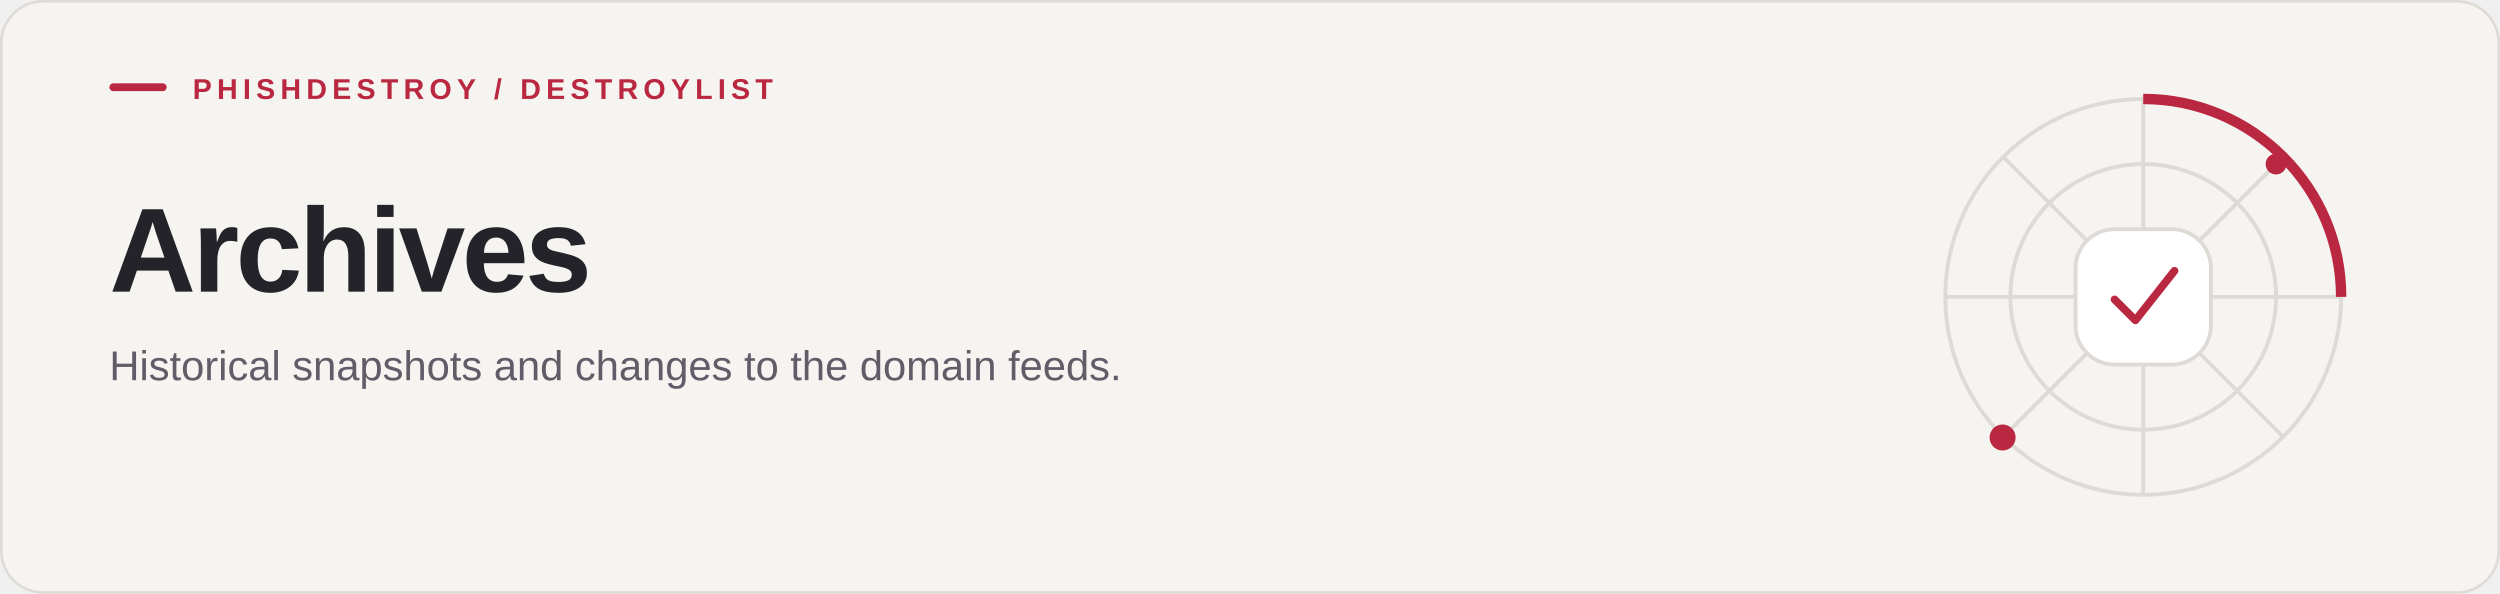
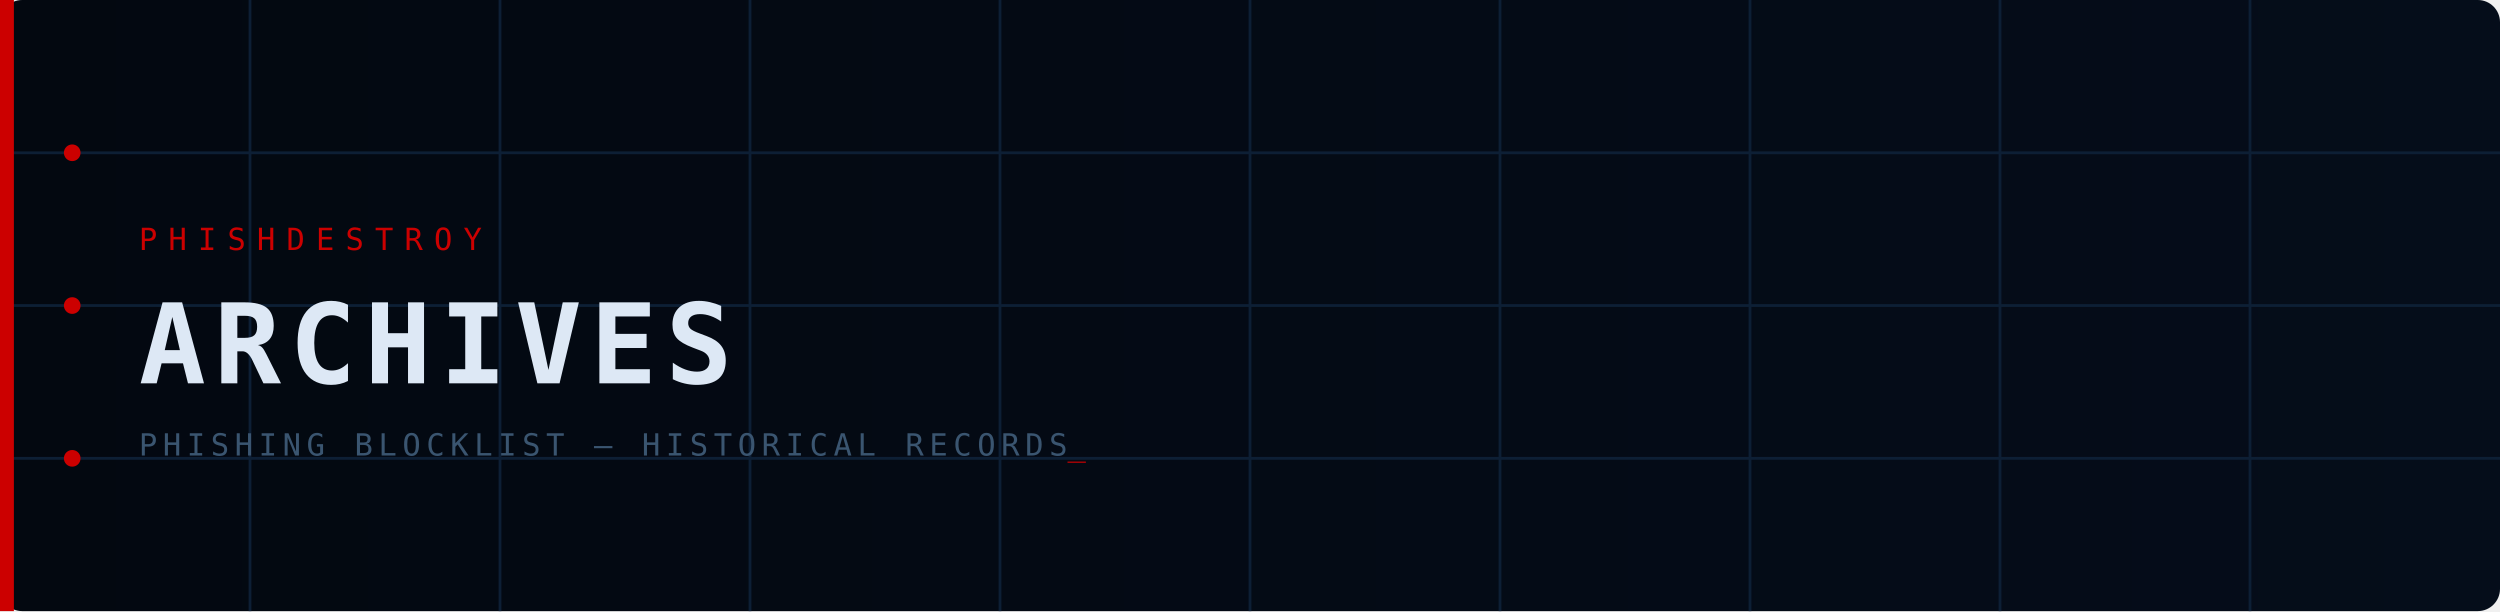
- <svg xmlns="http://www.w3.org/2000/svg" width="960" height="228" viewBox="0 0 960 228" role="img" aria-labelledby="title desc">
-   <style>
-     .bg{fill:#f6f4f1}.border,.line{stroke:#dedbd7}.title{fill:#25232a}.muted{fill:#615d68}.accent{stroke:#b92740}.label,.dot{fill:#b92740}.panel{fill:#fff;stroke:#dedbd7}
-     @media(prefers-color-scheme:dark){.bg{fill:#191b22}.border,.line{stroke:#363943}.title{fill:#f4f1ee}.muted{fill:#b9b7c1}.accent{stroke:#ef8496}.label,.dot{fill:#ef8496}.panel{fill:#242730;stroke:#464955}}
-   </style>
-   <rect class="bg border" x=".5" y=".5" width="959" height="227" rx="16" />
-   <rect class="dot" x="42" y="32" width="22" height="3" rx="1.5" />
-   <text class="label" x="74" y="38" font-family="Arial,Helvetica,sans-serif" font-size="11" font-weight="700" letter-spacing="2">PHISHDESTROY / DESTROYLIST</text>
-   <text class="title" x="42" y="112" font-family="Arial,Helvetica,sans-serif" font-size="46" font-weight="700" letter-spacing="-1.3">
-     <tspan x="42" dy="0">Archives</tspan>
+ <svg xmlns="http://www.w3.org/2000/svg" viewBox="0 0 900 220" width="900" height="220">
+   <defs>
+     <style>
+       @keyframes fadein {
+         from { opacity: 0; transform: translateY(8px); }
+         to   { opacity: 1; transform: translateY(0);   }
+       }
+       @keyframes pulse {
+         0%, 100% { opacity: 1;   }
+         50%       { opacity: 0.2; }
+       }
+       @keyframes blink {
+         0%, 100% { opacity: 1; }
+         50%       { opacity: 0; }
+       }
+       @keyframes scanline {
+         0%   { transform: translateY(-20px); opacity: 0;   }
+         5%   {                               opacity: 0.4; }
+         95%  {                               opacity: 0.4; }
+         100% { transform: translateY(240px); opacity: 0;   }
+       }
+       @keyframes arc1 {
+         from { stroke-dashoffset: 566; }
+         to   { stroke-dashoffset: 0;   }
+       }
+       @keyframes arc2 {
+         from { stroke-dashoffset: 440; }
+         to   { stroke-dashoffset: 0;   }
+       }
+       @keyframes glow {
+         0%, 100% { opacity: 1;   }
+         50%       { opacity: 0.7; }
+       }
+ 
+       .lbl  { animation: fadein  0.7s ease  0.10s; }
+       .ttl  { animation: fadein  0.7s ease  0.30s; }
+       .sub  { animation: fadein  0.7s ease  0.55s; }
+       .d1   { animation: pulse  2.5s ease-in-out infinite 0.0s; }
+       .d2   { animation: pulse  2.5s ease-in-out infinite 0.8s; }
+       .d3   { animation: pulse  2.5s ease-in-out infinite 1.6s; }
+       .cur  { animation: blink  1.0s step-end   infinite;       }
+       .scan { animation: scanline 4s linear      infinite 1.0s; }
+       .a1   { animation: arc1   2.0s ease-out        0.20s; }
+       .a2   { animation: arc2   2.5s ease-out        0.50s; }
+       .bar  { animation: glow   3.0s ease-in-out infinite;      }
+     </style>
+     <linearGradient id="bg" x1="0" y1="0" x2="1" y2="0">
+       <stop offset="0%" stop-color="#030810" />
+       <stop offset="100%" stop-color="#050d1a" />
+     </linearGradient>
+     <linearGradient id="sg" x1="0" y1="0" x2="0" y2="1">
+       <stop offset="0%" stop-color="#fff" stop-opacity="0" />
+       <stop offset="50%" stop-color="#fff" stop-opacity="0.04" />
+       <stop offset="100%" stop-color="#fff" stop-opacity="0" />
+     </linearGradient>
+     <clipPath id="cp">
+       <rect width="900" height="220" rx="8" />
+     </clipPath>
+   </defs>
+   <rect width="900" height="220" rx="8" fill="url(#bg)" />
+   <g clip-path="url(#cp)" stroke="#0d1f35" stroke-width="1">
+     <line x1="90" y1="0" x2="90" y2="220" />
+     <line x1="180" y1="0" x2="180" y2="220" />
+     <line x1="270" y1="0" x2="270" y2="220" />
+     <line x1="360" y1="0" x2="360" y2="220" />
+     <line x1="450" y1="0" x2="450" y2="220" />
+     <line x1="540" y1="0" x2="540" y2="220" />
+     <line x1="630" y1="0" x2="630" y2="220" />
+     <line x1="720" y1="0" x2="720" y2="220" />
+     <line x1="810" y1="0" x2="810" y2="220" />
+     <line x1="0" y1="55" x2="900" y2="55" />
+     <line x1="0" y1="110" x2="900" y2="110" />
+     <line x1="0" y1="165" x2="900" y2="165" />
+   </g>
+   <g clip-path="url(#cp)">
+     <circle class="a1" cx="870" cy="110" r="90" fill="none" stroke="#CC0000" stroke-opacity="0.22" stroke-width="1.5" stroke-dasharray="566" stroke-dashoffset="566" />
+     <circle class="a2" cx="870" cy="110" r="65" fill="none" stroke="#CC0000" stroke-opacity="0.14" stroke-width="1" stroke-dasharray="440" stroke-dashoffset="440" />
+   </g>
+   <rect class="scan" x="0" y="-20" width="900" height="20" fill="url(#sg)" clip-path="url(#cp)" />
+   <rect class="bar" x="0" y="0" width="5" height="220" fill="#CC0000" rx="0" />
+   <circle class="d1" cx="26" cy="55" r="3" fill="#CC0000" />
+   <circle class="d2" cx="26" cy="110" r="3" fill="#CC0000" />
+   <circle class="d3" cx="26" cy="165" r="3" fill="#CC0000" />
+   <text class="lbl" x="50" y="90" font-family="monospace" font-size="11" fill="#CC0000" letter-spacing="4">PHISHDESTROY</text>
+   <text class="ttl" x="50" y="138" font-family="monospace" font-size="40" font-weight="bold" fill="#dde8f5" letter-spacing="3">ARCHIVES</text>
+   <text class="sub" x="50" y="164" font-family="monospace" font-size="11" fill="#3a5570" letter-spacing="2">PHISHING BLOCKLIST — HISTORICAL RECORDS<tspan class="cur" fill="#CC0000">_</tspan>
  </text>
-   <text class="muted" x="42" y="146" font-family="Arial,Helvetica,sans-serif" font-size="16">Historical snapshots and changes to the domain feeds.</text>
-   <g fill="none" stroke-width="1.5">
-     <circle class="line" cx="823" cy="114" r="76" />
-     <circle class="line" cx="823" cy="114" r="51" />
-     <path class="line" d="M747 114h152M823 38v152M769 60l108 108M769 168l108-108" />
-     <path class="accent" d="M823 38a76 76 0 0 1 76 76" stroke-width="4" />
-     <rect class="panel" x="797" y="88" width="52" height="52" rx="15" />
-     <path class="accent" d="m812 115 8 8 15-19" stroke-width="3" stroke-linecap="round" stroke-linejoin="round" />
-     <circle class="dot" cx="769" cy="168" r="5" />
-     <circle class="dot" cx="874" cy="63" r="4" />
-   </g>
</svg>
